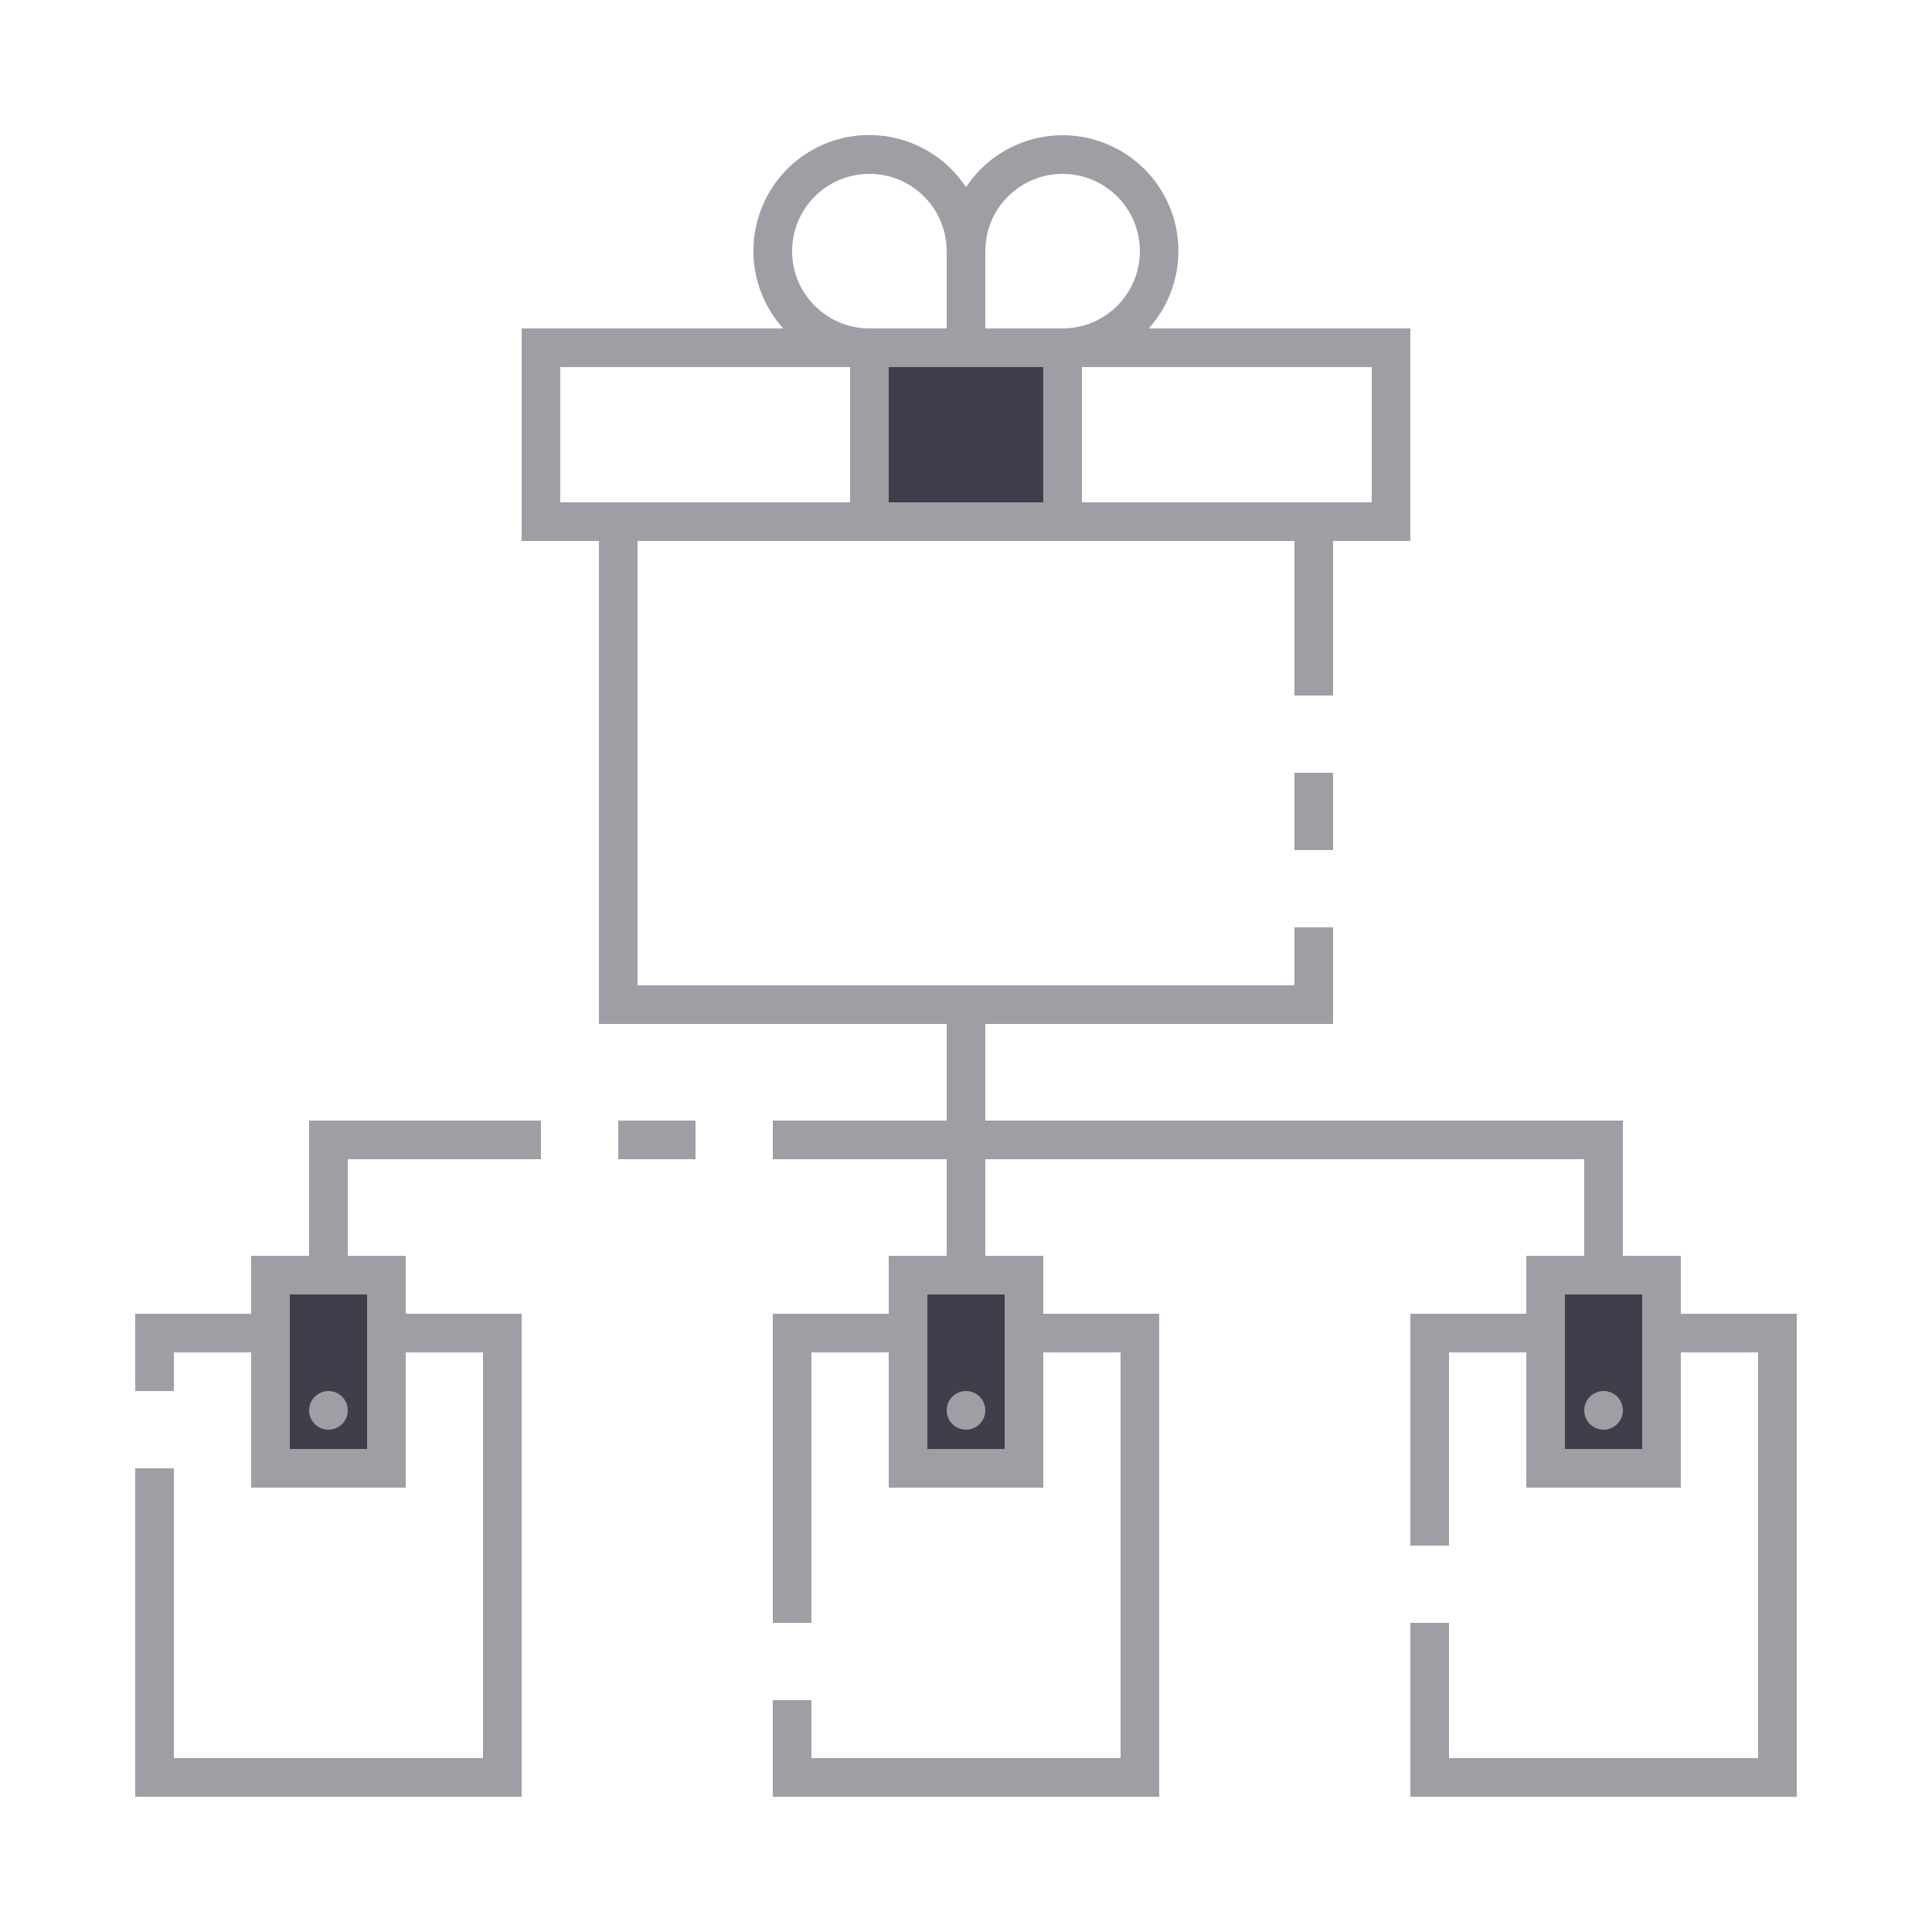
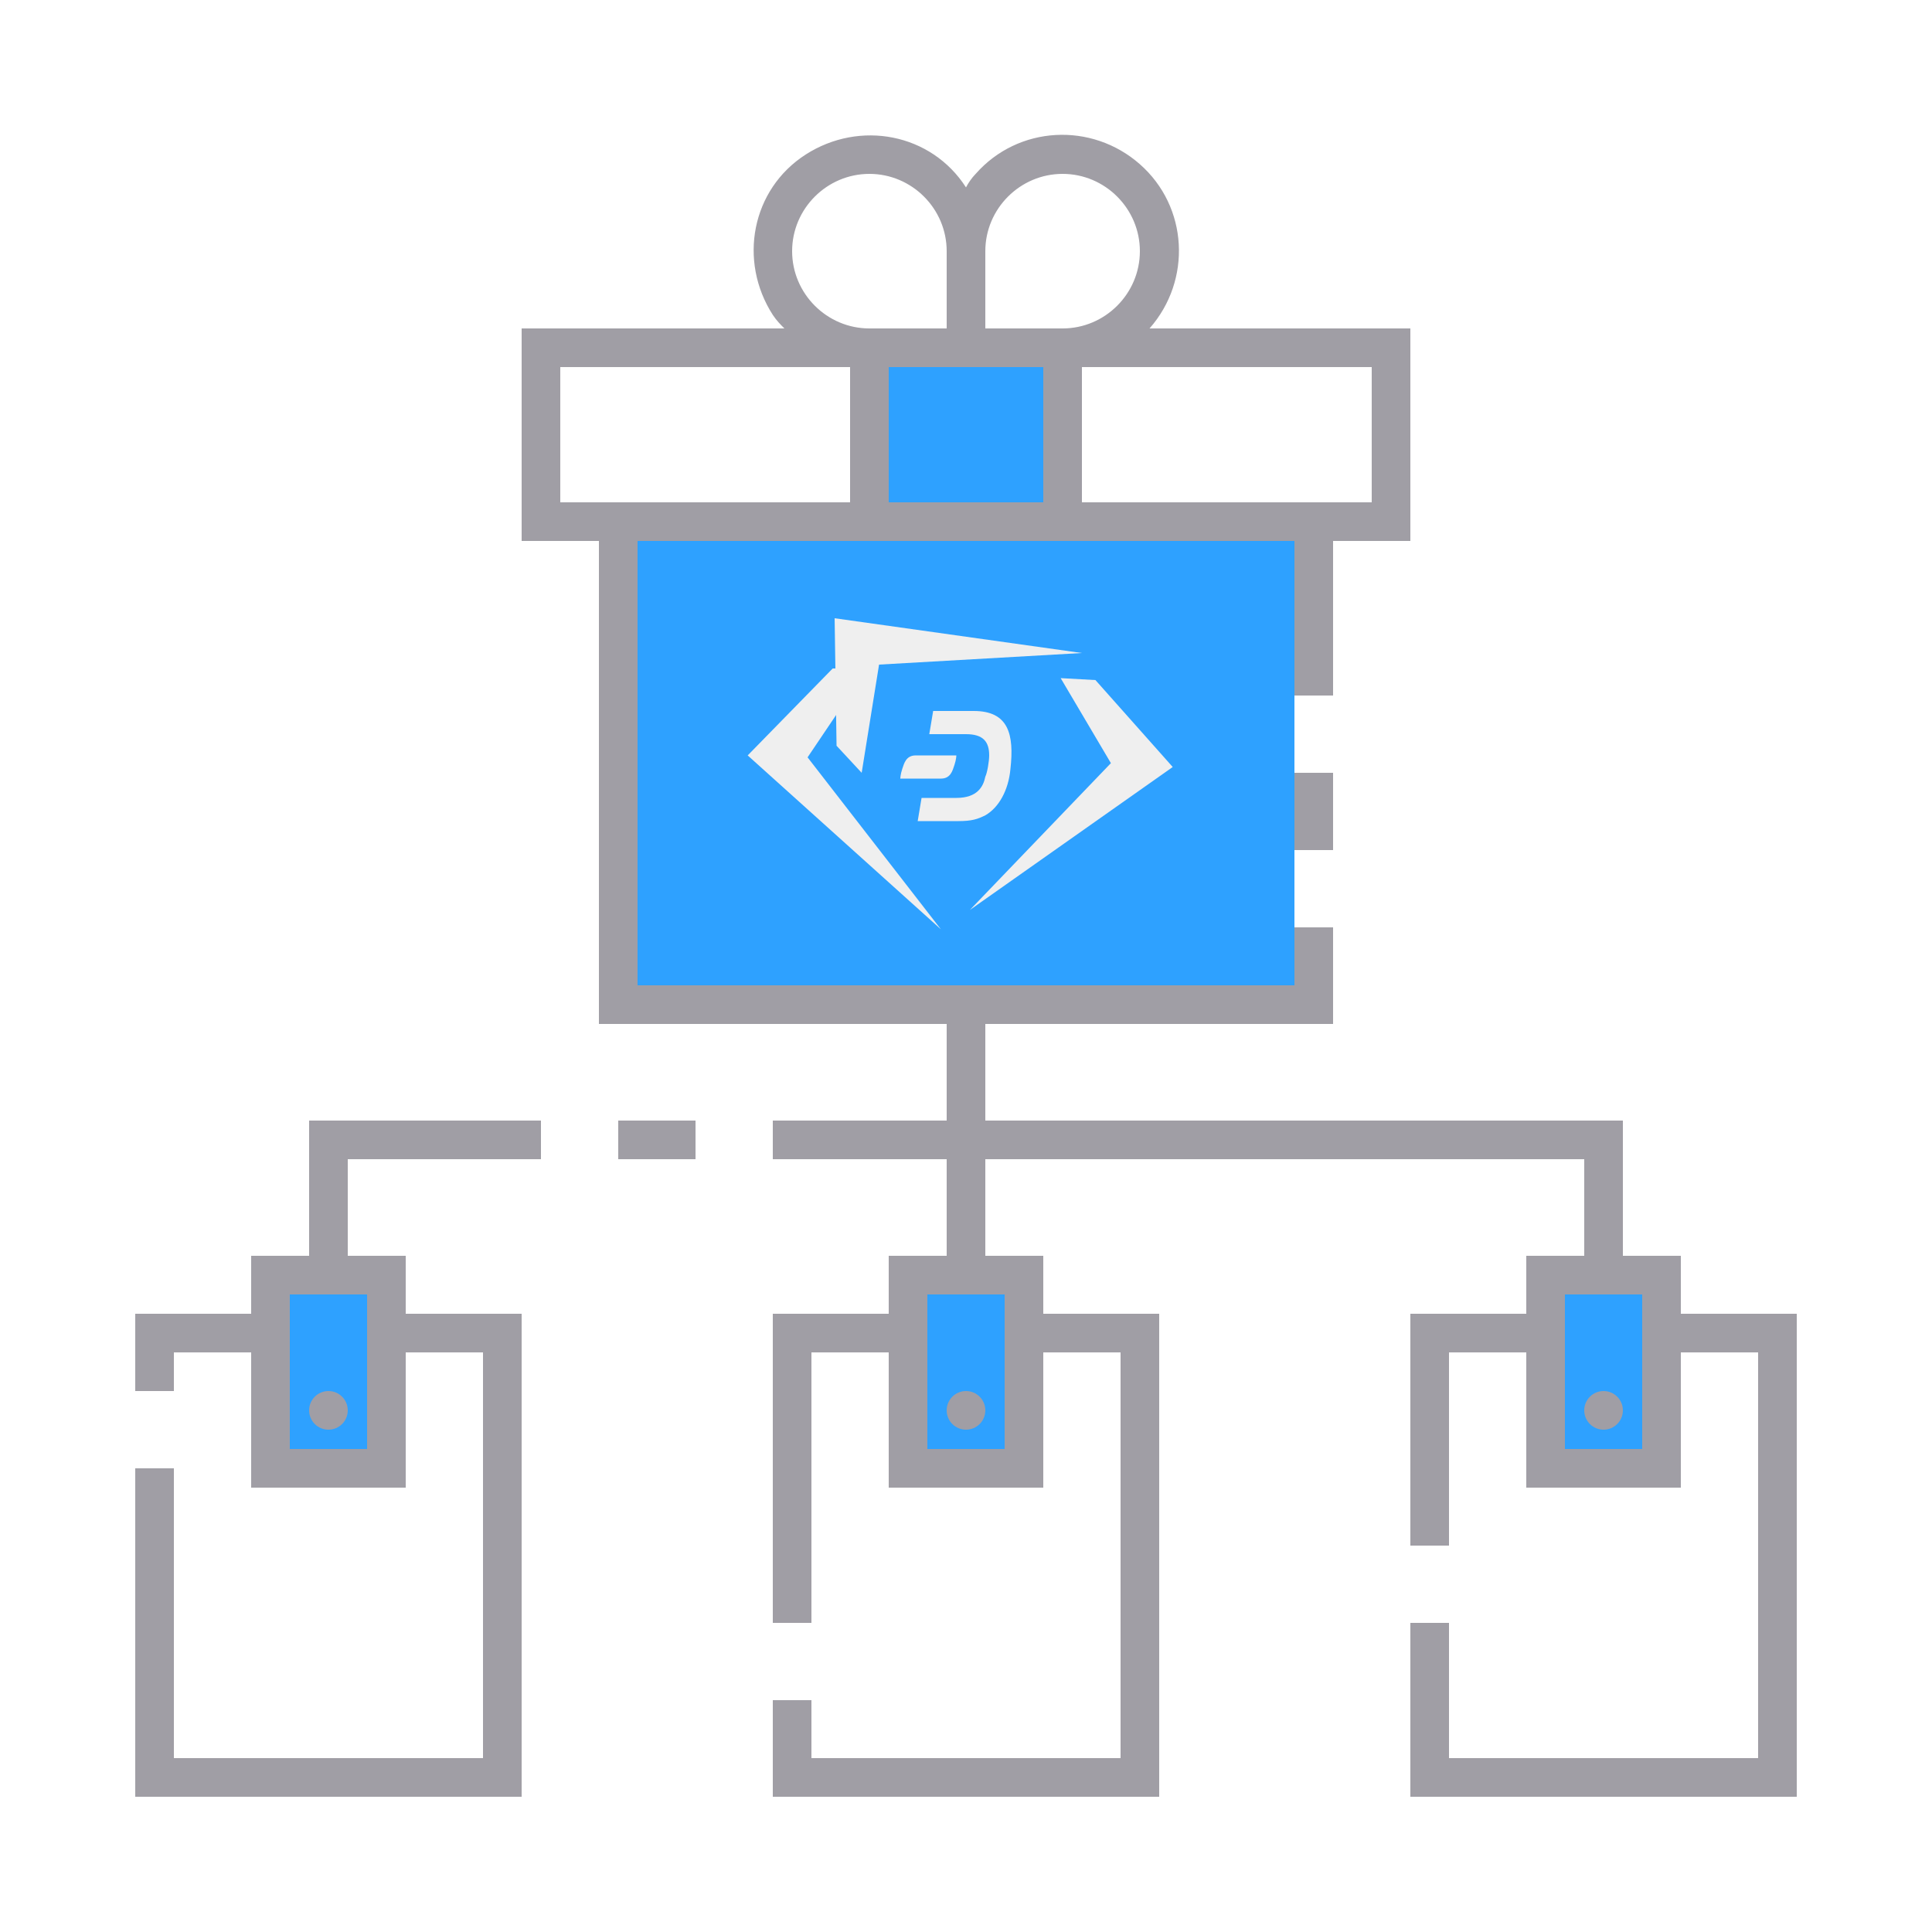
- <svg xmlns="http://www.w3.org/2000/svg" version="1.1" viewBox="0 0 100 100" height="100" width="100" id="ic_empty_dark_multisend">
-   <defs id="defs4">
-     <style id="style2" type="text/css">
-             .cls-1{fill:#413d4a}.cls-2{fill:#a09ea5}.cls-3{fill:none}
-         </style>
-   </defs>
-   <g id="Group_9060" data-name="Group 9060">
-     <path id="Rectangle_4717" d="M 0,0 H 10 V 9 H 0 Z" class="cls-1" data-name="Rectangle 4717" transform="translate(45,18)" style="fill:#413d4a" />
-     <g id="Group_9059" data-name="Group 9059">
-       <path id="Rectangle_4718" d="M 0,0 H 6 V 10 H 0 Z" class="cls-1" data-name="Rectangle 4718" transform="translate(14,66)" style="fill:#413d4a" />
-       <path id="Rectangle_4719" d="M 0,0 H 6 V 10 H 0 Z" class="cls-1" data-name="Rectangle 4719" transform="translate(80,66)" style="fill:#413d4a" />
-       <path id="Rectangle_4720" d="M 0,0 H 6 V 10 H 0 Z" class="cls-1" data-name="Rectangle 4720" transform="translate(47,66)" style="fill:#413d4a" />
+ <svg xmlns="http://www.w3.org/2000/svg" version="1.1" id="ic_empty_dark_multisend" x="0px" y="0px" viewBox="0 0 100 100" style="enable-background:new 0 0 100 100;" xml:space="preserve">
+   <style type="text/css">
+ 	.st0{fill:#2EA1FF;}
+ 	.st1{fill:#A09EA5;}
+ 	.st2{fill:#EFEFEF;}
+ </style>
+   <g id="Group_9062">
+     <g id="Group_9060">
+       <path id="Rectangle_4717" class="st0" d="M45,18h10v9H45V18z" />
+       <g id="Group_9059">
+         <path id="Rectangle_4718" class="st0" d="M14,66h6v10h-6V66z" />
+         <path id="Rectangle_4719" class="st0" d="M80,66h6v10h-6V66z" />
+         <path id="Rectangle_4720" class="st0" d="M47,66h6v10h-6V66z" />
+       </g>
+     </g>
+     <g id="Group_9061">
+       <path id="Rectangle_4722" class="st1" d="M67,40h2v4h-2V40z" />
+       <circle id="Ellipse_643" class="st1" cx="50" cy="73" r="1" />
+       <circle id="Ellipse_644" class="st1" cx="83" cy="73" r="1" />
+       <path id="Rectangle_4723" class="st1" d="M32,58h4v2h-4V58z" />
+       <path id="Path_19007" class="st1" d="M16,65h-3v3H7v4h2v-2h4v7h8v-7h4v21H9V76H7v17h20V68h-6v-3h-3v-5h10v-2H16V65z M19,67v8h-4    v-8H19z" />
+       <circle id="Ellipse_645" class="st1" cx="17" cy="73" r="1" />
+       <path id="Path_19008" class="st1" d="M87,68v-3h-3v-7H51v-5h18v-5h-2v3H33V28h34v8h2v-8h4V17H59.5c2.2-2.5,2-6.3-0.5-8.5    s-6.3-2-8.5,0.5c-0.2,0.2-0.4,0.5-0.5,0.7c-1.8-2.8-5.5-3.5-8.3-1.7s-3.5,5.5-1.7,8.3c0.2,0.3,0.4,0.5,0.6,0.7H27v11h4v25h18v5h-9    v2h9v5h-3v3h-6v16h2V70h4v7h8v-7h4v21H42v-3h-2v5h20V68h-6v-3h-3v-5h31v5h-3v3h-6v12h2V70h4v7h8v-7h4v21H75v-7h-2v9h20V68H87z     M71,19v7H56v-7H71z M51,13c0-2.2,1.8-4,4-4s4,1.8,4,4s-1.8,4-4,4h-4V13z M51,19h3v7h-8v-7H51z M45,9c2.2,0,4,1.8,4,4v4h-4    c-2.2,0-4-1.8-4-4S42.8,9,45,9z M29,26v-7h15v7H29z M52,67v8h-4v-8H52z M85,75h-4v-8h4V75z" />
    </g>
  </g>
-   <path style="fill:#a09ea5" data-name="Rectangle 4722" class="cls-2" d="m 67,40 h 2 v 4 h -2 z" id="Rectangle_4722" />
-   <circle style="fill:#a09ea5" data-name="Ellipse 643" class="cls-2" r="1" cy="73" cx="50" id="Ellipse_643" />
-   <circle style="fill:#a09ea5" data-name="Ellipse 644" class="cls-2" r="1" cy="73" cx="83" id="Ellipse_644" />
-   <path style="fill:#a09ea5" data-name="Rectangle 4723" class="cls-2" d="m 32,58 h 4 v 2 h -4 z" id="Rectangle_4723" />
-   <path style="fill:#a09ea5" data-name="Path 19007" class="cls-2" d="m 16,65 h -3 v 3 H 7 v 4 h 2 v -2 h 4 v 7 h 8 v -7 h 4 V 91 H 9 V 76 H 7 V 93 H 27 V 68 H 21 V 65 H 18 V 60 H 28 V 58 H 16 Z m 3,2 v 8 h -4 v -8 z" id="Path_19007" />
-   <circle style="fill:#a09ea5" data-name="Ellipse 645" class="cls-2" r="1" cy="73" cx="17" id="Ellipse_645" />
-   <path style="fill:#a09ea5" data-name="Path 19008" class="cls-2" d="M 87,68 V 65 H 84 V 58 H 51 v -5 h 18 v -5 h -2 v 3 H 33 V 28 h 34 v 8 h 2 v -8 h 4 V 17 H 59.46 A 5.994,5.994 0 1 0 50,9.69 5.995,5.995 0 1 0 40.54,17 H 27 v 11 h 4 v 25 h 18 v 5 h -9 v 2 h 9 v 5 h -3 v 3 h -6 v 16 h 2 V 70 h 4 v 7 h 8 v -7 h 4 V 91 H 42 v -3 h -2 v 5 H 60 V 68 h -6 v -3 h -3 v -5 h 31 v 5 h -3 v 3 h -6 v 12 h 2 V 70 h 4 v 7 h 8 v -7 h 4 V 91 H 75 v -7 h -2 v 9 H 93 V 68 Z M 71,19 v 7 H 56 V 19 Z M 51,13 a 4,4 0 1 1 4,4 h -4 z m 0,6 h 3 v 7 H 46 V 19 Z M 45,9 a 4,4 0 0 1 4,4 v 4 H 45 A 4,4 0 0 1 45,9 Z M 29,26 v -7 h 15 v 7 z m 23,41 v 8 h -4 v -8 z m 33,8 h -4 v -8 h 4 z" id="Path_19008" />
-   <path data-name="Rectangle 4724" class="cls-3" d="M0 0h100v100H0z" id="Rectangle_4724" />
+   <rect x="33" y="28" class="st0" width="34" height="23" />
+   <g>
+     <polyline class="st2" points="44.9,34.6 43.1,34.6 38.7,39.1 48.7,48.1 48.7,48.1 41.8,39.2  " />
+     <polyline class="st2" points="54.9,35.1 56.7,35.2 60.7,39.7 50.2,47.1 50.2,47.1 57.5,39.5  " />
+     <path class="st2" d="M44.6,40l-1.3-1.4l-0.1-6.6L56,33.8c0,0,0,0,0,0l-10.5,0.6" />
+     <g>
+       <path class="st2" d="M50.4,36.8h-2.1L48.1,38l1.9,0c0.9,0,1.2,0.4,1.2,1.1c0,0.3-0.1,0.9-0.2,1.1c-0.1,0.5-0.4,1.1-1.5,1.1l-1.8,0    l-0.2,1.2h2.1c0.7,0,1-0.1,1.4-0.3c0.7-0.4,1.2-1.3,1.3-2.4C52.5,38,52.2,36.8,50.4,36.8" />
+       <path class="st2" d="M47.4,39.1c-0.5,0-0.6,0.4-0.7,0.7c-0.1,0.3-0.1,0.5-0.1,0.5h2.1c0.5,0,0.6-0.4,0.7-0.7    c0.1-0.3,0.1-0.5,0.1-0.5H47.4z" />
+     </g>
+   </g>
</svg>
